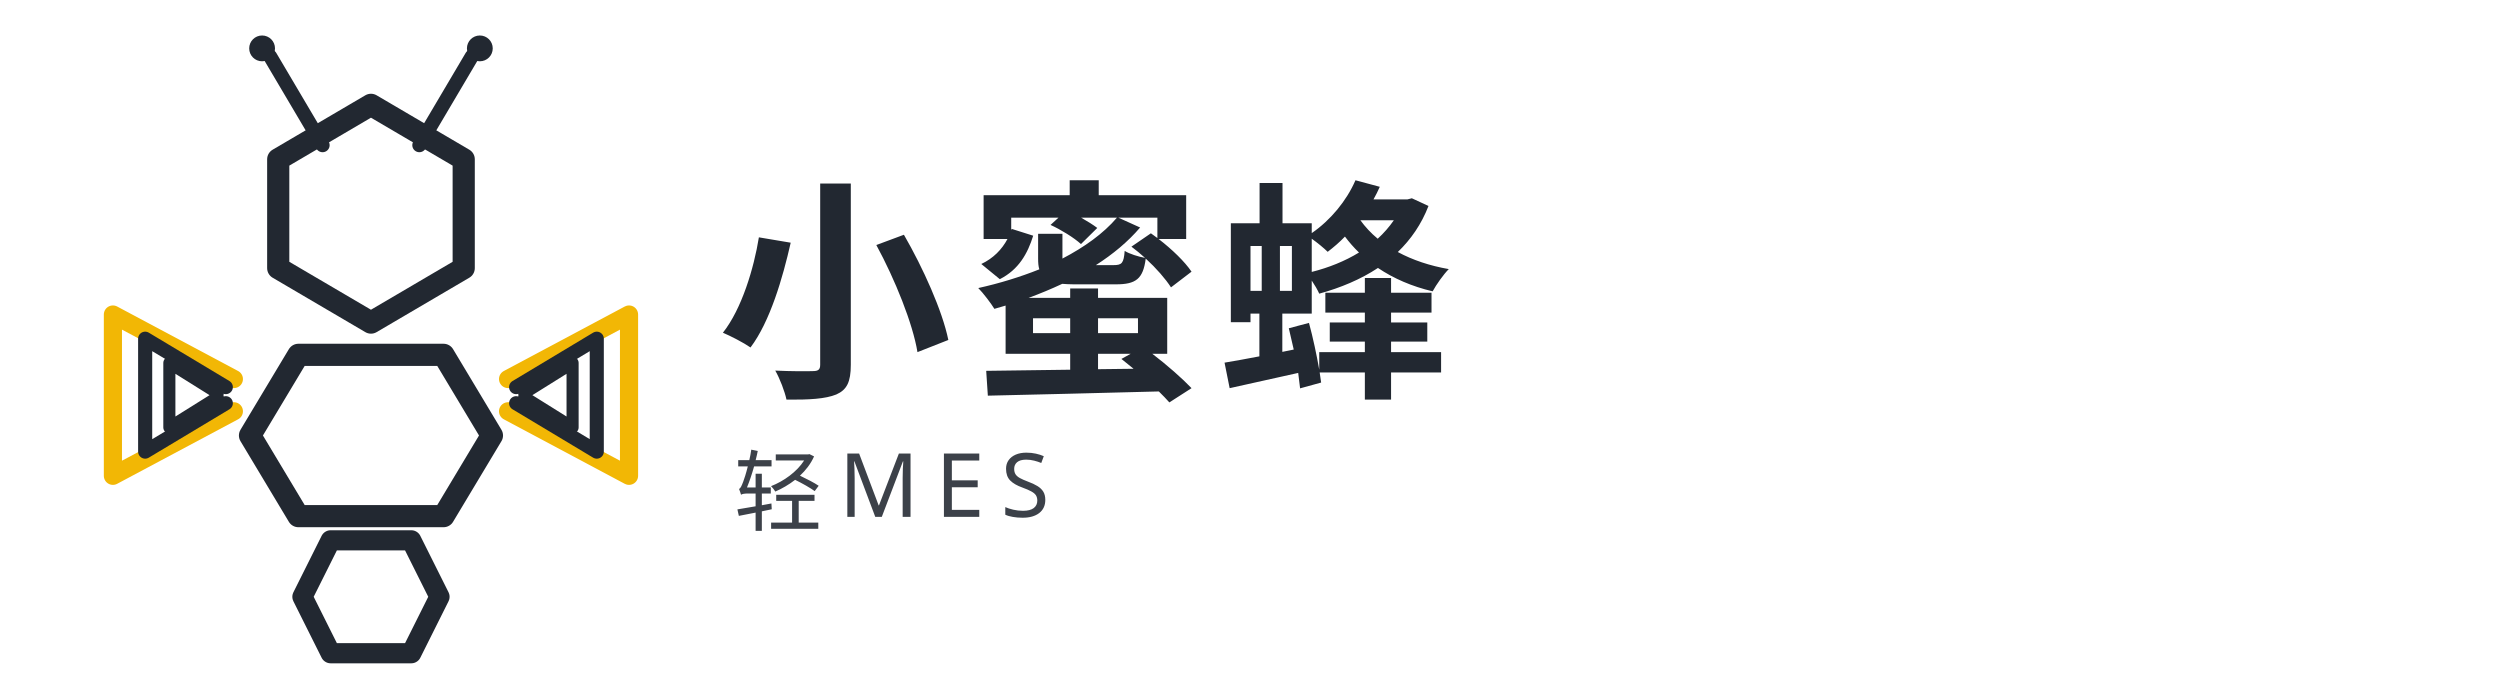
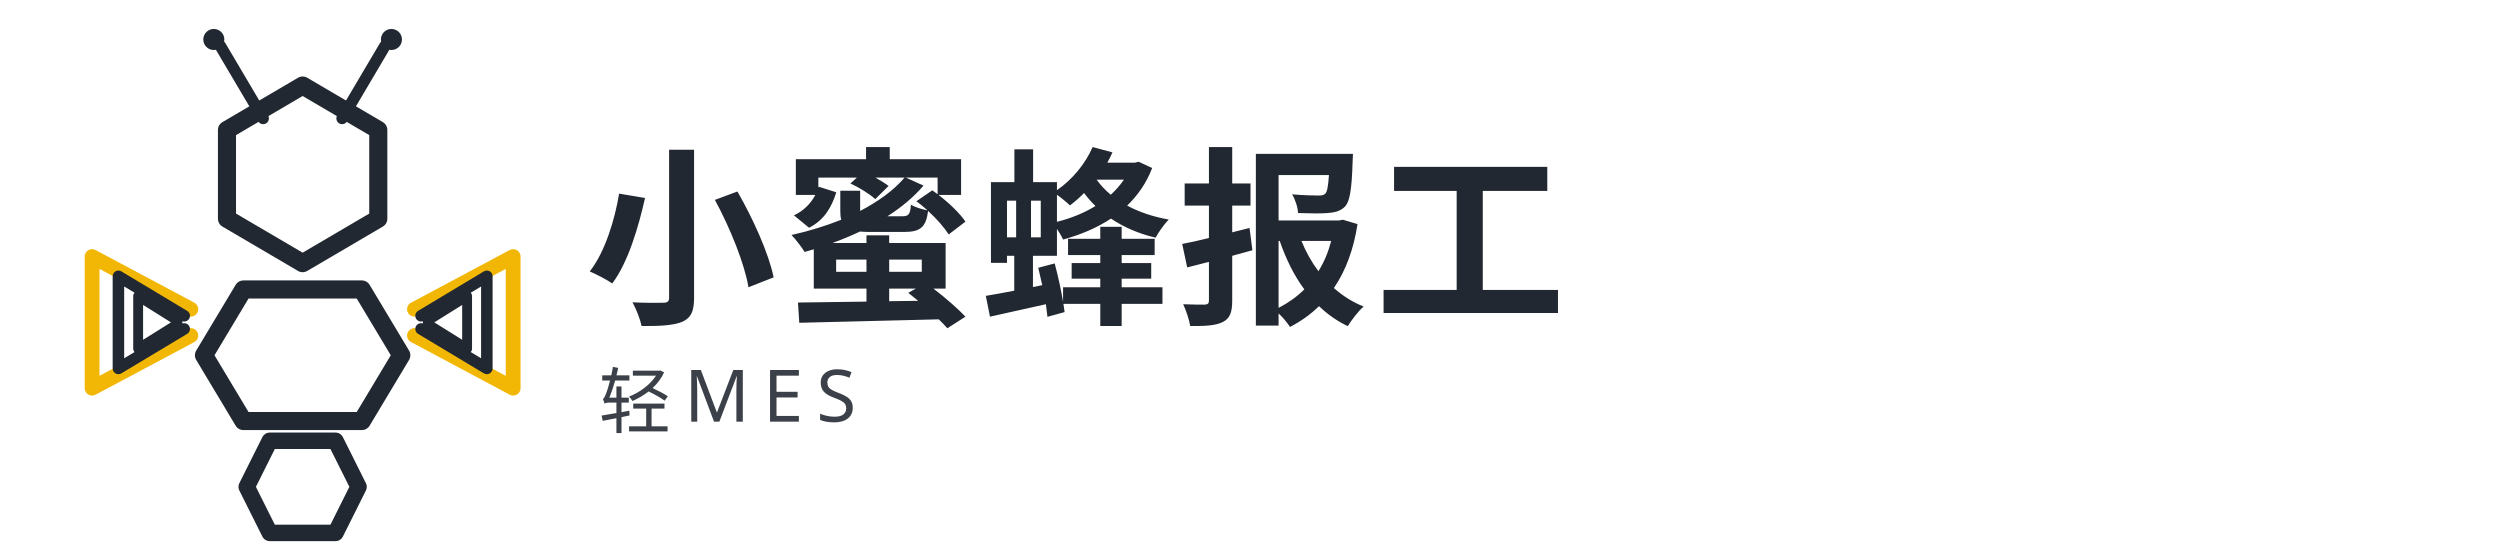
- <svg xmlns="http://www.w3.org/2000/svg" viewBox="0 0 620 168" role="img" aria-label="小蜜蜂 轻MES">
+ <svg xmlns="http://www.w3.org/2000/svg" viewBox="0 0 760 168" role="img" aria-label="小蜜蜂报工 · 轻MES">
  <defs>
    <style type="text/css">
      .brand {
        font-family: "Microsoft YaHei", "PingFang SC", "Source Han Sans SC", "Noto Sans SC", sans-serif;
        fill: #222831;
      }
    </style>
  </defs>
  <g transform="translate(12,6)">
    <g stroke="#222831" stroke-width="3.5" stroke-linecap="round" fill="none">
      <path d="M68 30 L55 8" />
      <path d="M92 30 L105 8" />
    </g>
    <circle cx="53" cy="6" r="3.2" fill="#222831" />
    <circle cx="107" cy="6" r="3.2" fill="#222831" />
    <path fill="none" stroke="#222831" stroke-width="5.5" stroke-linejoin="round" d="M80 20 L103 33.5 L103 60.5 L80 74 L57 60.5 L57 33.5 Z" />
    <path fill="none" stroke="#222831" stroke-width="5.5" stroke-linejoin="round" d="M62 82 L98 82 L110 102 L98 122 L62 122 L50 102 Z" />
    <path fill="none" stroke="#222831" stroke-width="5" stroke-linejoin="round" d="M70 128 L90 128 L97 142 L90 156 L70 156 L63 142 Z" />
    <g fill="none" stroke-linecap="round" stroke-linejoin="round">
      <polyline stroke="#F2B705" stroke-width="4.5" points="46,88 16,72 16,112 46,96" />
      <polyline stroke="#222831" stroke-width="3.5" points="44,90 24,78 24,106 44,94" />
      <polyline stroke="#222831" stroke-width="3" points="42,91.5 30,84 30,100 42,92.5" />
    </g>
    <g fill="none" stroke-linecap="round" stroke-linejoin="round">
      <polyline stroke="#F2B705" stroke-width="4.5" points="114,88 144,72 144,112 114,96" />
      <polyline stroke="#222831" stroke-width="3.5" points="116,90 136,78 136,106 116,94" />
      <polyline stroke="#222831" stroke-width="3" points="118,91.5 130,84 130,100 118,92.5" />
    </g>
  </g>
-   <text class="brand" x="178" y="94" font-size="58" font-weight="700" letter-spacing="4">小蜜蜂</text>
+   <text class="brand" x="178" y="94" font-size="58" font-weight="700" letter-spacing="2">小蜜蜂报工</text>
  <text class="brand" x="182" y="130" font-size="22" font-weight="500" letter-spacing="4" opacity="0.88">轻MES</text>
</svg>
